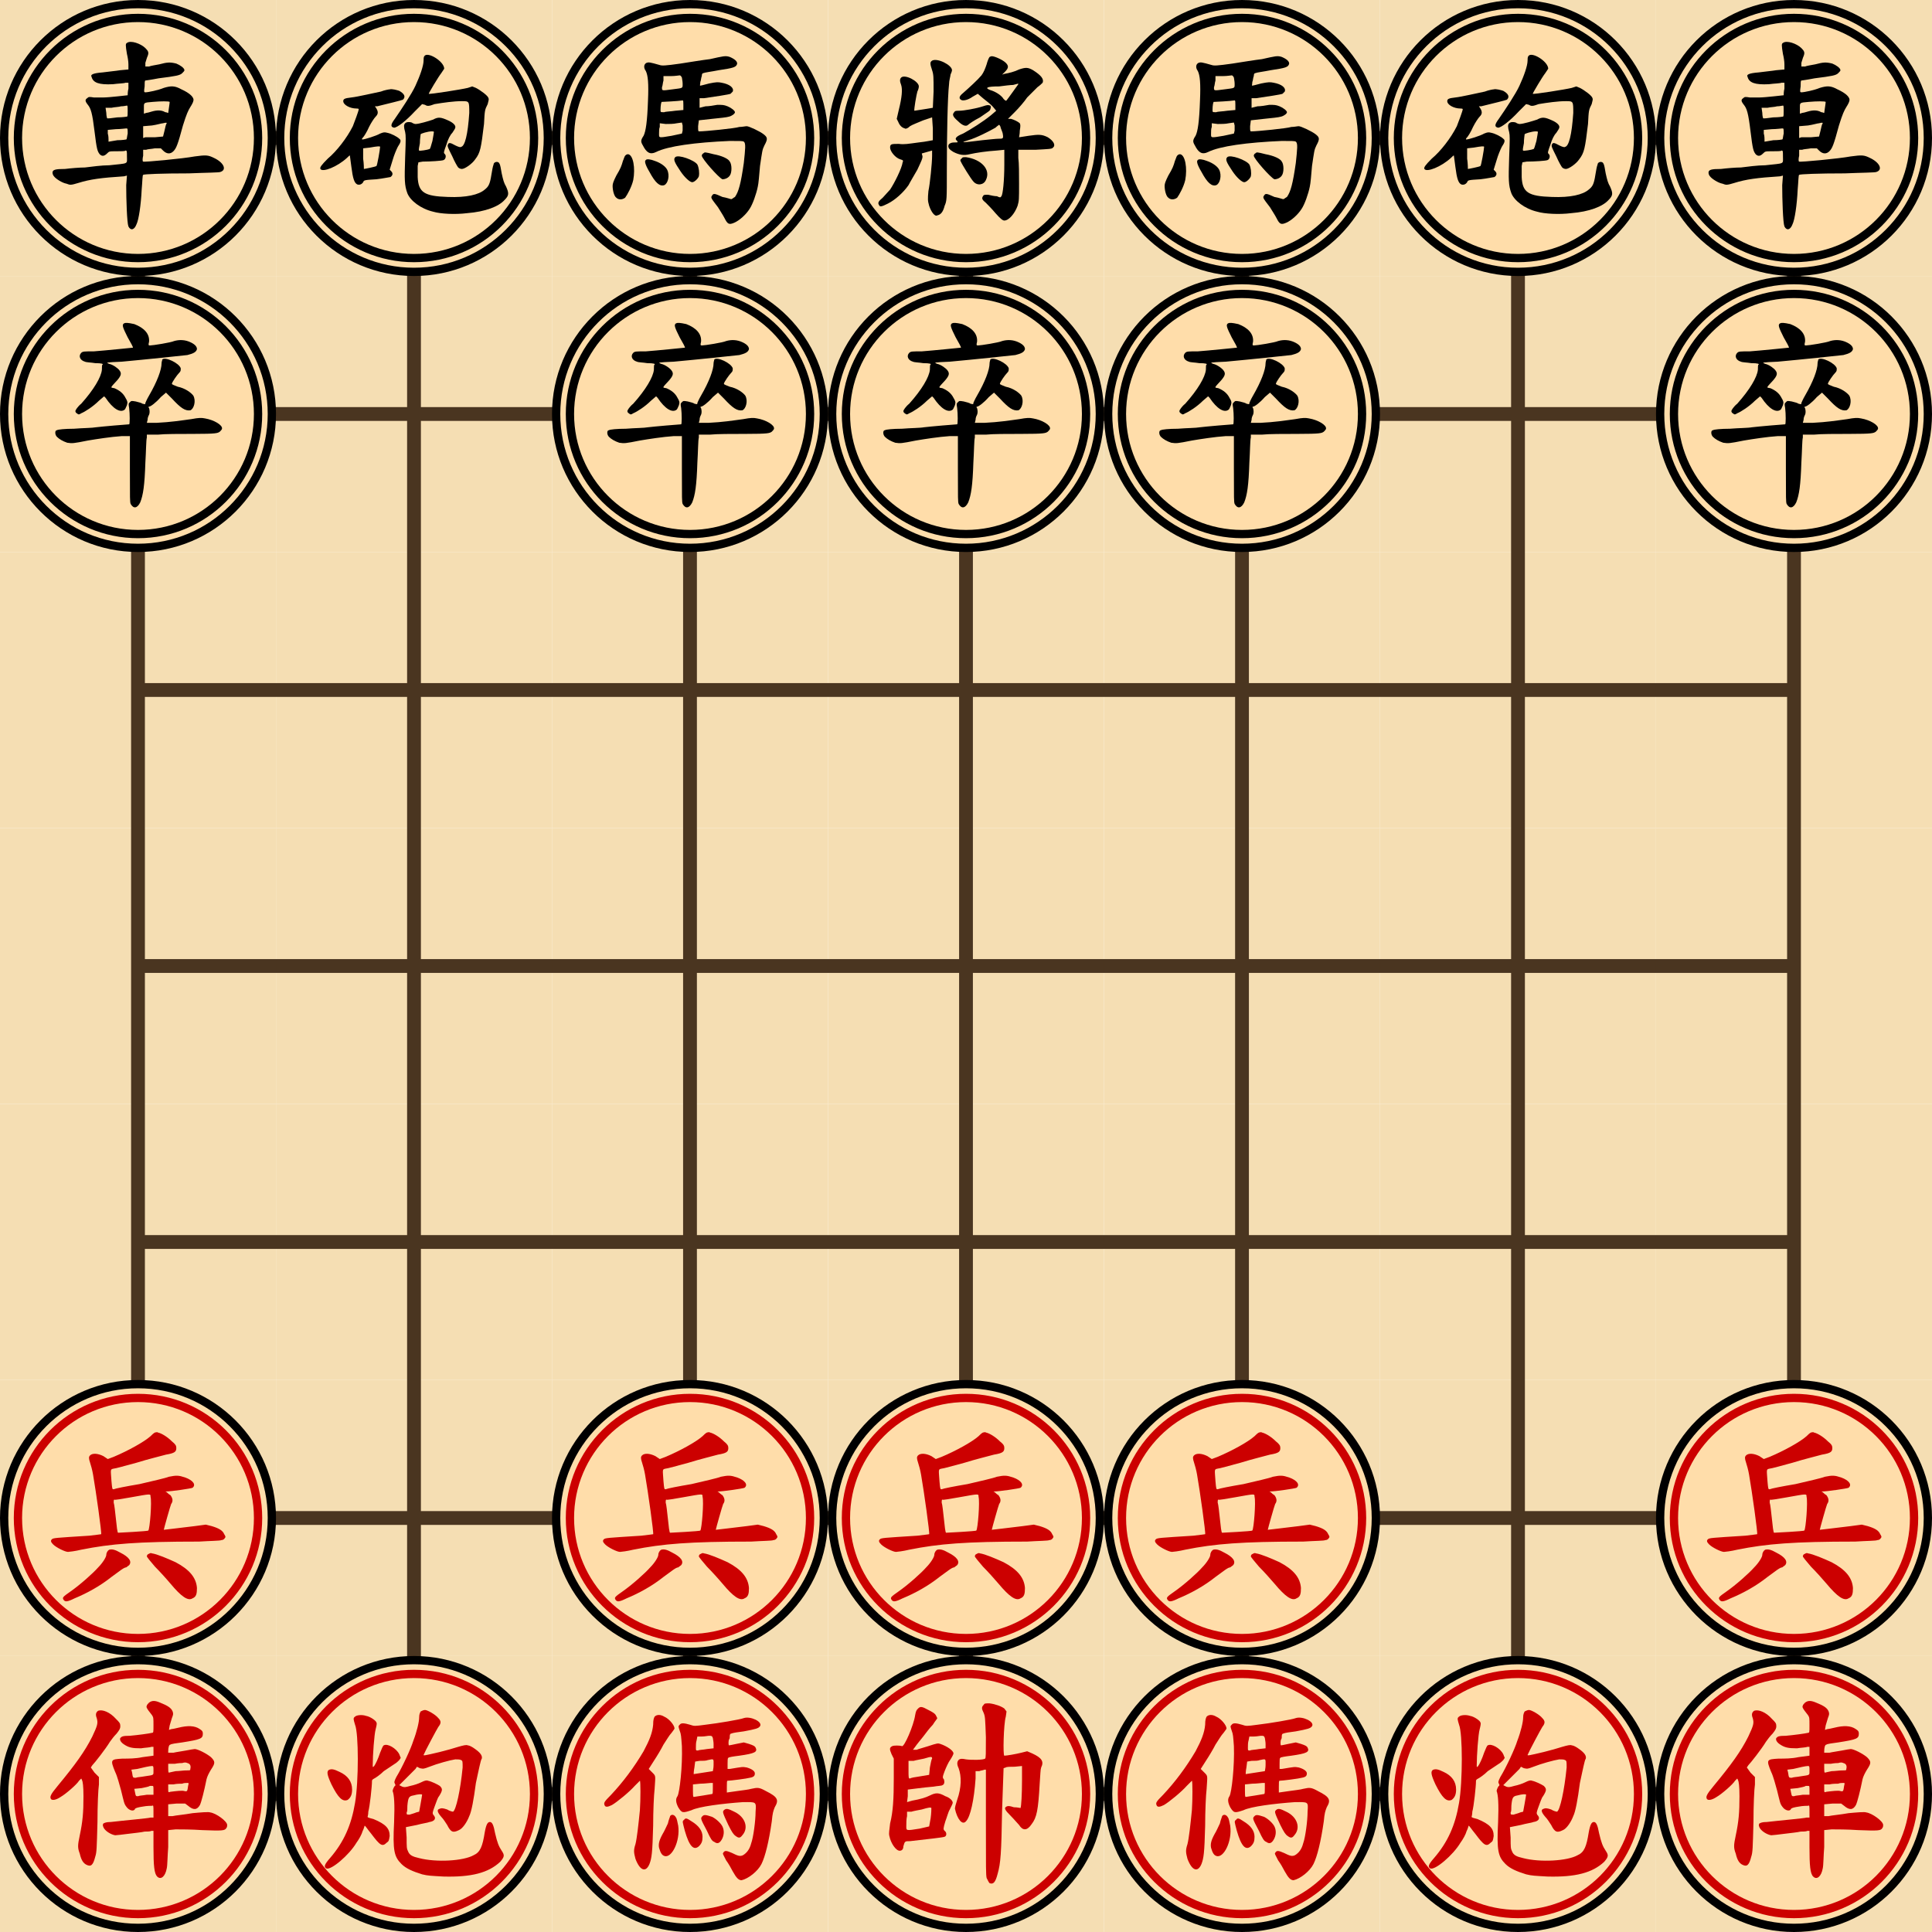
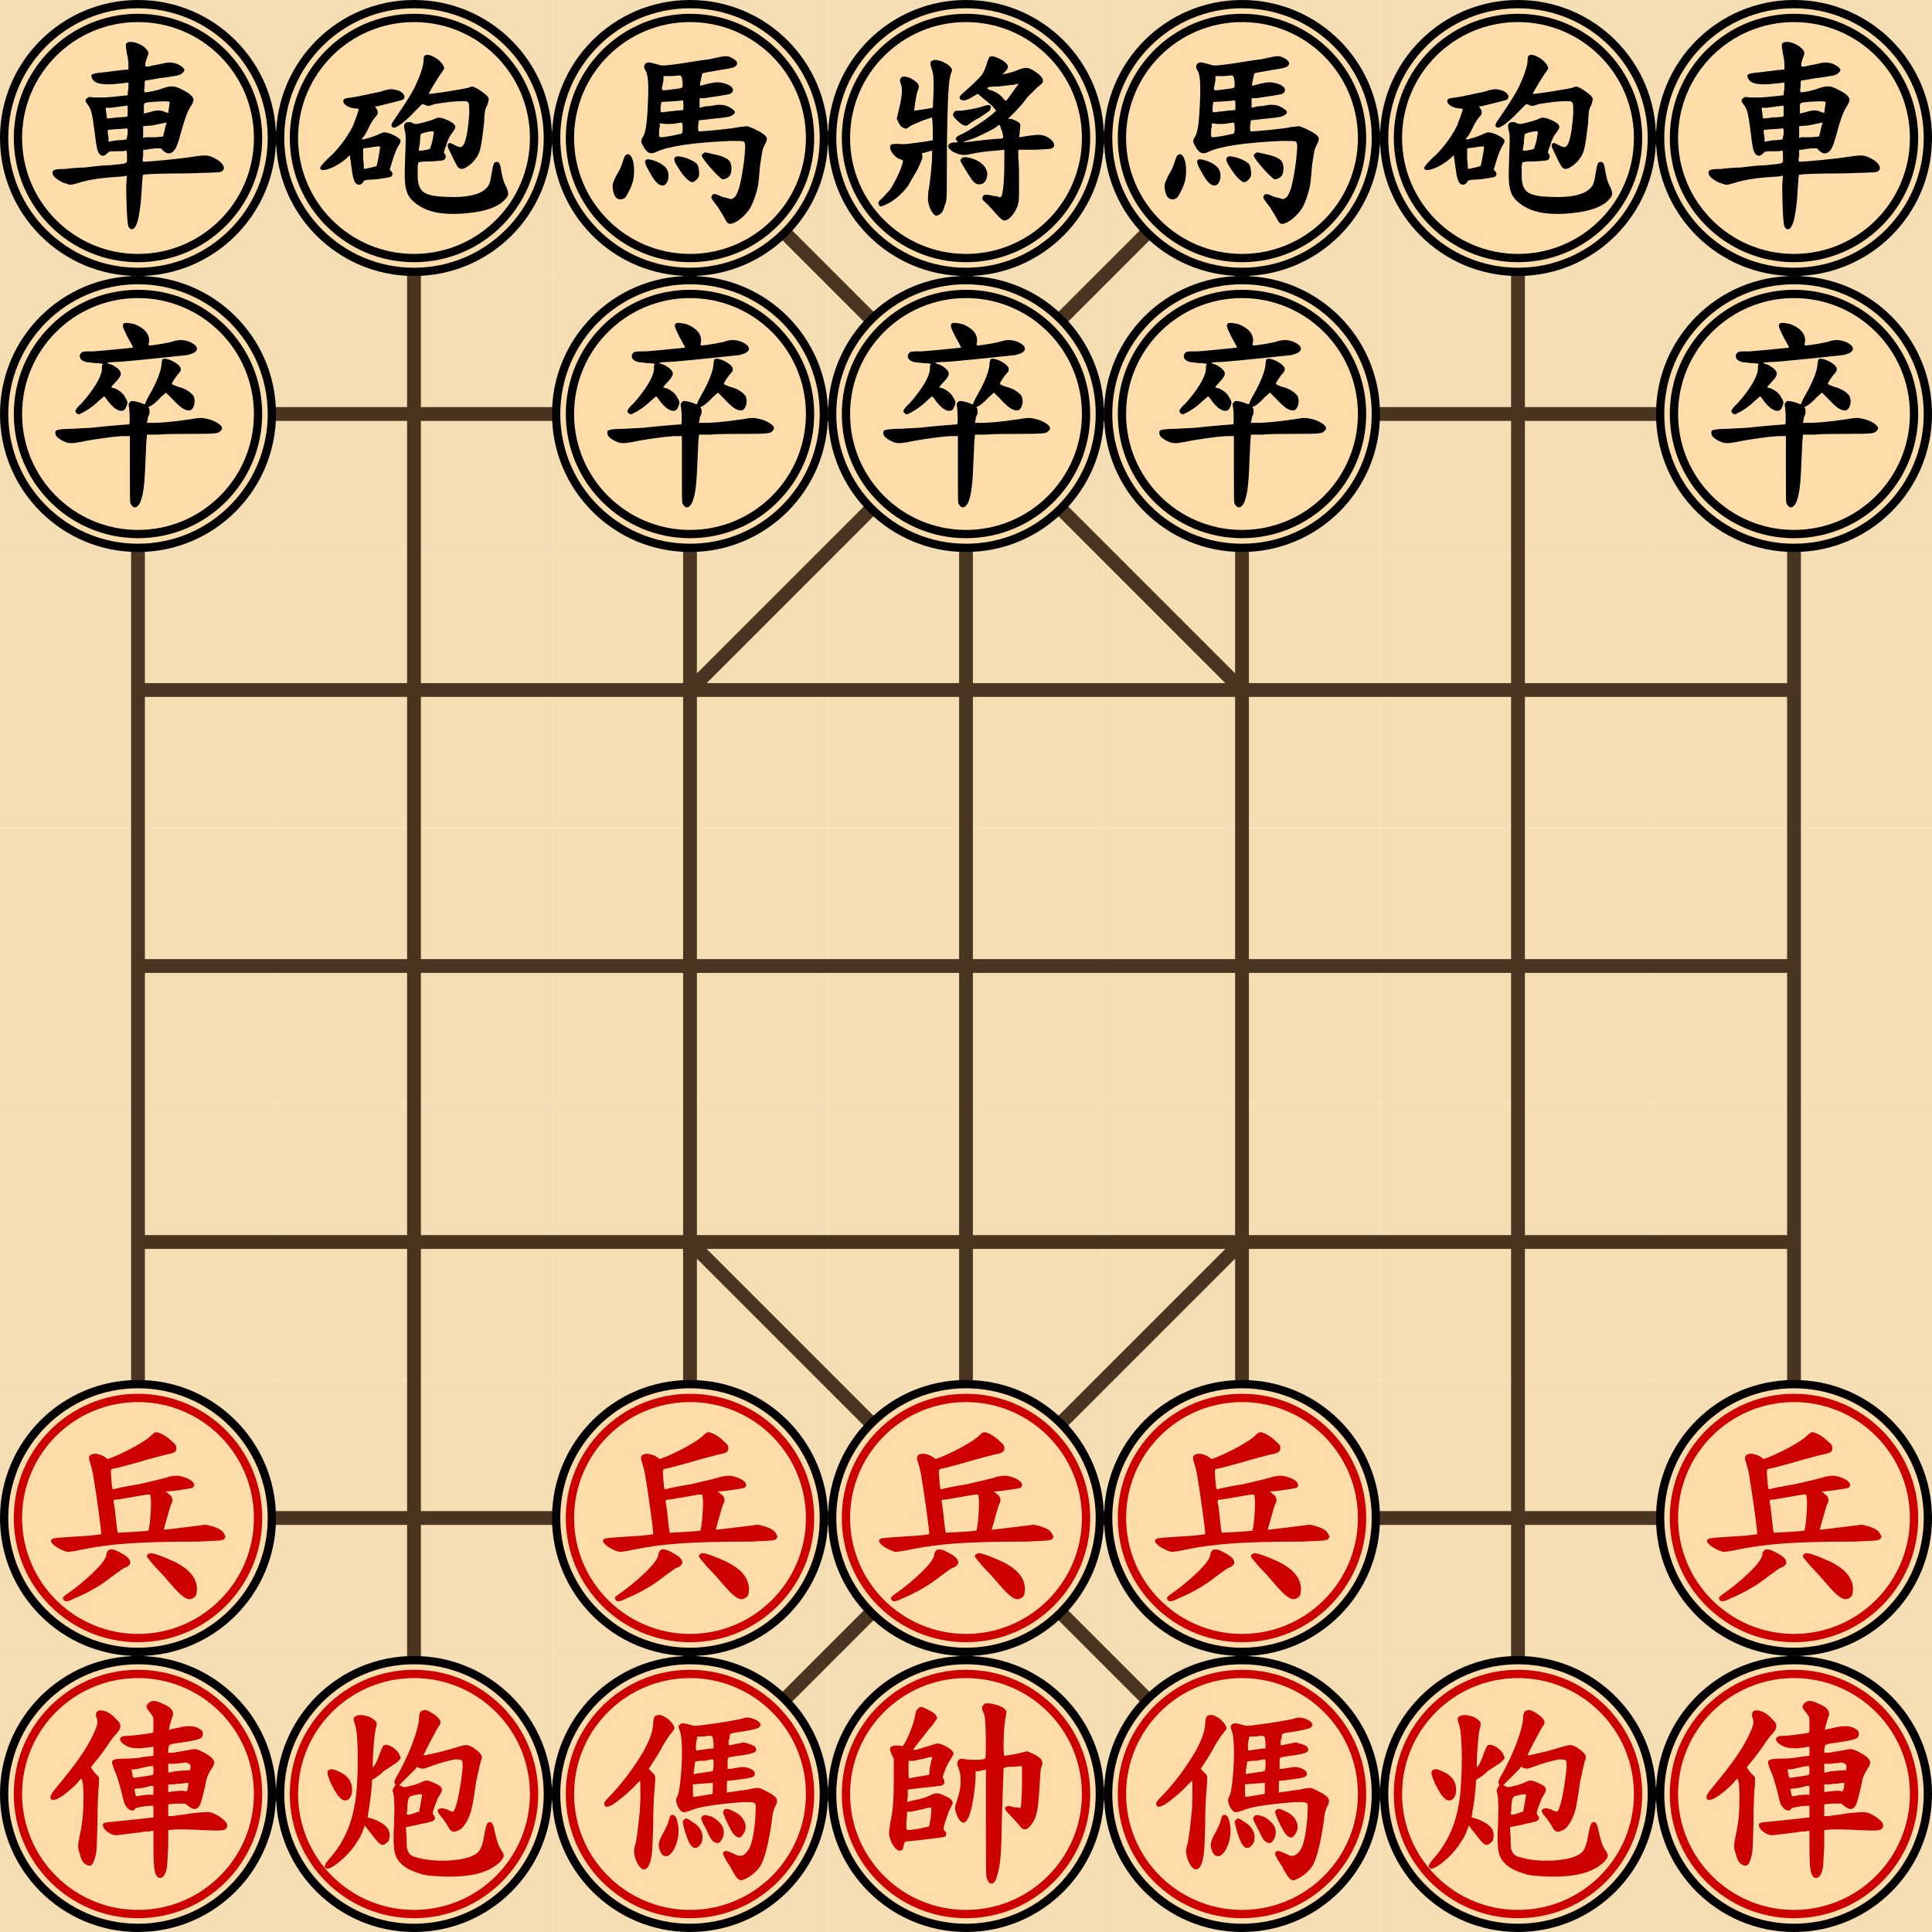
<svg xmlns="http://www.w3.org/2000/svg" viewBox="0 0 280 280" width="280" height="280">
  <defs>
    <symbol id="piece-mce-xiangqi-trad-bR" viewBox="0 0 100 100">
      <g transform="translate(50,50)">
        <circle r="48.5" stroke-width="3" stroke="#000" fill="#fda" />
        <circle r="43.5" stroke-width="3" stroke="#000" fill="none" />
        <path transform="scale(0.267)" fill="#000" d="M-15,-129C-17,-128 -17,-126 -15,-114C-14,-110 -13,-104 -13,-100L-13,-93 -24,-92C-30,-91 -41,-90 -48,-89C-61,-88 -65,-86 -63,-83C-61,-75 -53,-72 -34,-73C-27,-74 -19,-74 -17,-75L-13,-75 -13,-67C-14,-63 -14,-59 -14,-58C-15,-58 -39,-55 -47,-55C-50,-55 -57,-55 -60,-55C-66,-56 -67,-56 -69,-54C-72,-52 -72,-50 -68,-45C-64,-40 -62,-34 -59,-9C-56,16 -55,18 -52,22C-49,25 -46,25 -42,21C-39,18 -39,18 -29,18C-23,18 -17,18 -17,17C-15,17 -15,18 -15,25C-15,36 -12,34 -39,37C-49,37 -64,39 -72,40C-79,40 -91,41 -99,42C-112,42 -116,43 -116,47C-116,49 -115,51 -114,52C-112,55 -103,61 -97,62C-92,64 -91,64 -81,61C-65,56 -50,54 -19,52L-15,51 -16,64C-16,83 -15,115 -13,120C-10,126 -5,125 -2,117C1,111 4,91 5,70C6,59 6,50 7,50C8,49 33,48 69,48C92,47 111,47 112,46C121,43 116,33 103,27C95,23 92,23 77,25C61,28 8,33 7,32C6,32 6,28 7,24L7,16 11,16C13,15 18,15 23,14L31,14 34,17C39,22 44,22 48,18C52,14 54,9 61,-17C66,-33 68,-37 71,-42C73,-45 75,-49 75,-50C77,-55 70,-61 59,-66C50,-71 45,-71 35,-68C28,-65 14,-62 10,-62C8,-62 8,-63 9,-70C9,-74 9,-78 10,-78C10,-78 18,-79 28,-81C52,-84 57,-85 60,-88C62,-90 63,-91 63,-92C63,-95 57,-99 52,-101C44,-103 40,-103 29,-100C24,-99 17,-98 15,-97L10,-97 10,-102C11,-105 12,-109 13,-111C15,-116 14,-118 10,-122C4,-128 -10,-133 -15,-129M43,-49C43,-47 41,-35 41,-34C40,-34 39,-35 37,-35C32,-38 26,-38 19,-36C16,-35 12,-34 11,-34L8,-33 8,-40C8,-48 7,-48 20,-49C31,-50 42,-50 43,-49M-14,-37C-14,-32 -14,-29 -15,-29C-15,-29 -21,-28 -28,-28C-36,-27 -42,-26 -42,-27C-42,-27 -43,-30 -43,-34L-44,-41 -36,-41C-32,-42 -26,-42 -23,-43C-19,-43 -16,-44 -15,-44C-14,-44 -14,-42 -14,-37M39,-20C38,-19 37,-15 36,-10L34,-2 23,-1C17,-1 11,-1 10,-1L7,0 7,-8L7,-16 19,-17C26,-18 32,-20 34,-20C38,-21 39,-21 39,-20M-14,-6C-15,-2 -15,2 -16,2C-16,2 -21,3 -28,3L-40,5 -40,2C-40,1 -40,-3 -41,-6L-41,-11 -30,-12C-24,-12 -17,-13 -16,-13C-14,-13 -14,-13 -14,-6" />
      </g>
    </symbol>
    <symbol id="piece-mce-xiangqi-trad-bC" viewBox="0 0 100 100">
      <g transform="translate(50,50)">
        <circle r="48.5" stroke-width="3" stroke="#000" fill="#fda" />
        <circle r="43.5" stroke-width="3" stroke="#000" fill="none" />
        <path transform="scale(0.267)" fill="#000" d="M14,-111C13,-110 13,-107 13,-105C13,-98 8,-84 2,-71C-3,-60 -17,-39 -26,-26C-32,-18 -32,-15 -27,-14C-23,-14 -11,-23 1,-36L11,-46 15,-45C18,-43 20,-43 28,-46C40,-48 54,-50 65,-50C75,-50 75,-50 75,-34C73,-4 69,11 64,12C63,13 60,12 56,10C49,6 47,6 46,9C45,11 46,13 52,25C55,32 59,39 60,40C61,41 63,42 65,42C69,42 79,35 83,29C90,20 91,14 95,-19C96,-38 96,-38 100,-46C101,-50 102,-53 101,-54C101,-57 90,-65 84,-68L79,-70 73,-68C65,-66 21,-59 20,-60C20,-61 33,-83 37,-88C39,-91 41,-94 41,-94C41,-104 18,-118 14,-111M-33,-66C-34,-66 -40,-65 -45,-63C-55,-61 -76,-56 -85,-55C-94,-54 -96,-53 -96,-50C-96,-45 -87,-40 -78,-40C-77,-40 -75,-40 -75,-39C-75,-37 -81,-21 -83,-16C-91,0 -105,18 -117,28C-126,37 -128,40 -127,42C-124,47 -104,39 -91,27C-89,25 -87,23 -87,24C-87,24 -86,31 -85,39C-83,55 -81,61 -77,63C-74,64 -71,63 -69,60C-68,57 -67,57 -51,56C-42,55 -33,53 -32,53C-29,51 -28,48 -31,45L-33,43 -29,30C-27,23 -24,16 -22,12C-18,6 -17,3 -20,1C-23,-2 -31,-6 -36,-7C-40,-8 -41,-8 -46,-6C-51,-3 -67,2 -70,2C-71,2 -71,1 -69,-1C-68,-2 -64,-8 -61,-15C-58,-21 -54,-27 -52,-29C-49,-32 -48,-35 -51,-40L-53,-43 -50,-43C-34,-47 -17,-51 -15,-52C-11,-56 -13,-60 -20,-64C-23,-65 -30,-67 -33,-66M26,-25C20,-23 7,-19 2,-19C1,-19 -2,-20 -3,-21C-6,-22 -10,-22 -12,-20C-14,-18 -14,-15 -12,-8C-11,-3 -11,0 -12,26C-13,57 -13,64 -9,75C-5,85 9,96 26,100C36,103 56,104 72,102C97,100 115,93 123,84C129,78 129,75 125,66C122,61 121,57 119,48C118,42 117,36 116,35C115,31 108,32 108,36C107,38 106,44 105,50C103,63 101,66 96,70C88,77 71,81 46,80C14,79 6,74 5,53C5,48 5,41 5,38L6,33 12,32C22,32 38,31 40,30C43,29 44,24 42,22C40,20 40,20 44,9C46,2 49,-4 52,-7C54,-10 56,-13 56,-14C57,-17 53,-21 46,-24C37,-28 33,-29 26,-25M27,-8C27,-7 26,-2 25,4C23,11 22,15 21,15C19,16 7,18 7,17C6,17 7,12 8,7C8,1 9,-4 9,-5C9,-6 19,-9 24,-9C26,-9 27,-9 27,-8M-46,12C-46,15 -50,38 -51,38C-52,39 -67,42 -68,42C-68,41 -68,35 -69,28L-69,14 -60,13C-49,11 -46,11 -46,12" />
      </g>
    </symbol>
    <symbol id="piece-mce-xiangqi-trad-bN" viewBox="0 0 100 100">
      <g transform="translate(50,50)">
        <circle r="48.5" stroke-width="3" stroke="#000" fill="#fda" />
        <circle r="43.5" stroke-width="3" stroke="#000" fill="none" />
        <path transform="scale(0.267)" fill="#000" d="M27,-107C18,-106 -0,-103 -13,-101C-34,-98 -38,-98 -41,-99C-55,-103 -56,-103 -59,-102C-63,-100 -63,-95 -60,-91C-57,-85 -56,-74 -57,-51C-58,-22 -60,-9 -63,-3C-67,3 -67,5 -64,10C-59,20 -54,23 -46,19C-30,11 7,6 54,4C68,4 72,4 73,5C76,7 75,15 73,34C69,62 66,73 61,80C59,81 57,83 56,83C55,83 50,81 44,80C33,75 32,75 30,78C28,81 28,81 38,94C41,99 45,105 47,109C51,117 53,118 60,115C67,112 76,104 81,96C85,90 90,76 92,66C93,62 94,50 95,38C98,18 98,16 101,10C106,1 105,-1 100,-5C95,-9 80,-16 77,-16C75,-16 71,-15 67,-15C61,-13 20,-9 13,-9C11,-9 11,-9 11,-16L12,-24 30,-26C40,-27 50,-28 53,-29C57,-30 61,-33 61,-35C61,-37 56,-41 51,-43C46,-45 44,-45 37,-45C32,-44 25,-43 21,-43L13,-41 13,-48L13,-54 19,-54C33,-56 53,-59 55,-60C56,-61 57,-62 58,-63C60,-68 54,-73 43,-75C38,-76 36,-76 26,-74C19,-72 14,-71 14,-71C13,-71 14,-73 14,-76C15,-78 15,-82 16,-84C16,-87 17,-88 18,-88C20,-89 29,-90 39,-92C59,-95 63,-96 64,-101C64,-104 61,-107 54,-110C48,-112 45,-111 27,-107M-11,-82C-11,-81 -10,-77 -10,-74C-10,-67 -9,-68 -24,-66C-39,-64 -38,-64 -38,-69C-37,-71 -37,-75 -36,-78L-36,-84 -26,-84C-20,-84 -15,-85 -14,-85C-13,-85 -12,-84 -11,-82M-9,-45L-9,-38 -20,-37C-26,-36 -33,-36 -35,-35C-40,-35 -40,-35 -40,-38C-40,-44 -39,-50 -38,-49C-37,-49 -16,-50 -10,-51C-9,-51 -9,-49 -9,-45M-10,-10L-11,-6 -25,-3C-43,-0 -42,-0 -42,-6C-42,-9 -42,-13 -41,-15L-41,-20 -33,-19C-29,-19 -22,-19 -18,-20L-11,-21 -10,-17C-10,-16 -10,-12 -10,-10M18,21C17,21 16,23 16,24C16,28 39,54 44,56C48,56 52,54 54,51C57,47 57,36 54,32C52,28 43,24 32,22C20,19 20,19 18,21M-88,24C-89,25 -90,29 -91,31C-93,38 -94,41 -100,51C-104,59 -105,62 -105,65C-105,71 -103,79 -100,81C-97,84 -92,84 -88,81C-85,77 -79,66 -77,57C-74,41 -77,23 -84,22C-86,22 -87,23 -88,24M-20,26C-23,29 -21,33 -13,45C-7,54 -0,60 3,60C6,60 11,55 12,52C13,47 12,40 10,36C6,30 -16,22 -20,26M-60,30C-62,31 -61,36 -55,46C-47,61 -41,66 -35,64C-30,62 -27,51 -31,43C-33,39 -39,34 -48,31C-53,29 -59,28 -60,30" />
      </g>
    </symbol>
    <symbol id="piece-mce-xiangqi-trad-bK" viewBox="0 0 100 100">
      <g transform="translate(50,50)">
        <circle r="48.5" stroke-width="3" stroke="#000" fill="#fda" />
        <circle r="43.5" stroke-width="3" stroke="#000" fill="none" />
        <path transform="scale(0.267)" fill="#000" d="M32,-110C31,-109 29,-104 28,-100C26,-94 24,-89 21,-85C16,-79 4,-68 -4,-61C-9,-57 -10,-54 -7,-52C-5,-50 2,-51 9,-56L16,-60 23,-54C27,-51 33,-46 36,-43L41,-37 34,-31C23,-22 7,-12 -4,-6C-14,-2 -16,1 -12,4C-11,6 -11,6 -14,6C-16,6 -19,6 -21,7C-23,8 -24,9 -24,11C-24,14 -22,16 -17,19C-9,23 -3,24 5,22C14,20 27,18 42,17L52,16 52,36C52,58 50,77 48,79C47,81 46,81 42,79C39,79 34,78 30,77C25,77 24,77 23,79C21,82 22,84 27,88C29,90 35,96 40,102C47,110 50,112 52,112C58,112 66,103 70,92C72,85 72,84 72,62C72,49 72,34 71,27L71,16 94,16C112,15 117,15 118,13C122,10 119,4 111,-1C103,-5 99,-5 85,-3C78,-2 73,-1 72,-1C72,-2 73,-5 73,-10C74,-16 74,-18 73,-20C71,-22 65,-25 61,-26L57,-26 66,-35C71,-40 79,-49 83,-55C88,-60 95,-67 97,-69C100,-71 103,-74 104,-75C106,-80 102,-85 91,-92C84,-96 81,-96 72,-93C66,-90 58,-88 52,-87L49,-86 53,-90C58,-95 58,-98 54,-102C50,-106 39,-111 35,-111C34,-111 32,-110 32,-110M-46,-105C-49,-103 -49,-101 -46,-92C-44,-86 -44,-83 -44,-63L-45,-41 -57,-39C-64,-38 -70,-37 -70,-37C-71,-38 -67,-60 -66,-63C-65,-65 -64,-68 -64,-70C-64,-77 -83,-87 -88,-82C-90,-80 -90,-77 -88,-72C-86,-66 -87,-55 -91,-39L-94,-26 -92,-22C-90,-17 -87,-14 -83,-13C-82,-12 -79,-13 -76,-16C-73,-18 -65,-21 -58,-24L-46,-28 -45,-13C-45,-5 -45,3 -45,3C-46,3 -54,5 -64,6C-79,8 -84,9 -91,8C-101,8 -103,8 -103,13C-103,18 -96,27 -89,29C-85,30 -85,31 -86,33C-87,41 -97,61 -103,70C-106,73 -110,78 -113,81C-119,86 -120,88 -118,91C-117,94 -114,93 -106,89C-96,84 -85,74 -78,64C-76,60 -70,50 -66,43C-60,30 -59,28 -59,25L-60,21 -53,19L-46,17 -46,24C-46,34 -49,63 -51,72C-52,83 -52,85 -50,92C-47,101 -42,107 -39,105C-34,104 -31,100 -29,92C-26,85 -26,84 -26,43C-26,-2 -25,-56 -23,-73C-23,-78 -21,-84 -21,-86C-20,-88 -19,-91 -19,-92C-19,-99 -39,-109 -46,-105M71,-73C71,-73 56,-52 55,-51C54,-50 53,-51 51,-53C48,-58 40,-63 33,-65C25,-68 28,-70 45,-70C52,-71 61,-72 64,-72C71,-74 71,-74 71,-73M23,-43C14,-40 -3,-37 -9,-37C-13,-37 -15,-37 -16,-35C-19,-32 -18,-29 -11,-23C-5,-17 -0,-15 3,-18C4,-19 11,-24 19,-28C29,-35 33,-37 33,-39C34,-42 34,-42 33,-44C30,-45 29,-45 23,-43M47,-14C48,-11 50,-7 50,-5C51,1 50,1 44,1C41,1 32,2 22,3C-9,7 -7,6 3,3C14,-0 33,-10 40,-14C42,-16 45,-18 45,-18C45,-18 47,-16 47,-14M-6,28C-8,29 -8,31 -7,32C-6,35 7,56 10,59C15,65 24,64 27,57C34,43 21,29 0,26C-4,26 -5,26 -6,28" />
      </g>
    </symbol>
    <symbol id="piece-mce-xiangqi-trad-bP" viewBox="0 0 100 100">
      <g transform="translate(50,50)">
        <circle r="48.5" stroke-width="3" stroke="#000" fill="#fda" />
        <circle r="43.5" stroke-width="3" stroke="#000" fill="none" />
        <path transform="scale(0.267)" fill="#000" d="M-19,-123C-22,-121 -21,-118 -14,-104C-10,-97 -6,-90 -7,-90C-7,-90 -46,-86 -60,-85C-73,-85 -75,-85 -77,-83C-81,-79 -79,-73 -72,-71C-70,-70 -64,-70 -58,-69C-49,-69 -47,-68 -48,-67C-49,-67 -49,-64 -49,-60C-50,-50 -60,-33 -77,-14C-82,-10 -85,-5 -85,-4C-85,-3 -84,-1 -83,-1C-81,1 -80,1 -77,-1C-72,-3 -61,-10 -53,-18L-46,-24 -44,-22C-34,-7 -24,-1 -18,-6C-17,-7 -16,-10 -15,-12C-14,-16 -14,-17 -17,-22C-20,-28 -25,-32 -32,-35C-38,-36 -38,-35 -28,-46C-23,-52 -22,-55 -25,-59C-27,-62 -34,-67 -39,-68C-44,-70 -44,-70 -22,-71C11,-74 58,-79 67,-80C75,-82 79,-84 80,-88C80,-91 78,-94 72,-97C64,-101 56,-101 49,-99C45,-97 20,-93 16,-93C14,-93 14,-94 15,-98C16,-109 8,-117 -5,-122C-14,-124 -17,-124 -19,-123M33,-74C33,-73 32,-71 32,-69C32,-60 26,-44 15,-25C12,-20 10,-15 10,-15C10,-13 10,-13 6,-14C5,-15 1,-16 -3,-17C-9,-18 -9,-18 -11,-16C-13,-14 -13,-14 -12,-8C-11,0 -11,14 -12,14C-14,14 -49,17 -57,18C-62,19 -75,19 -87,20C-99,20 -109,21 -110,22C-113,22 -113,28 -110,31C-107,34 -102,37 -96,39C-89,40 -88,40 -68,36C-56,34 -37,31 -22,30L-11,30 -11,74C-11,116 -11,119 -10,122C-6,129 -1,128 3,120C7,110 9,97 10,66C11,50 11,35 12,32L12,28 27,28C36,27 57,27 75,27C107,27 108,26 111,24C112,23 114,21 114,20C115,15 103,8 91,6C86,5 83,5 72,7C57,9 45,11 25,12L12,12 13,8C13,5 14,3 15,1C16,-1 16,-5 15,-8C14,-9 14,-10 15,-10C17,-10 24,-15 31,-23L38,-29 46,-21C58,-8 64,-4 71,-5C76,-7 79,-18 75,-25C72,-29 64,-35 54,-37C49,-39 46,-40 46,-41C46,-43 53,-53 56,-56C58,-58 58,-59 58,-62C56,-69 37,-78 33,-74" />
      </g>
    </symbol>
    <symbol id="piece-mce-xiangqi-trad-rP" viewBox="0 0 100 100">
      <g transform="translate(50,50)">
        <circle r="48.5" stroke-width="3" stroke="#000" fill="#fda" />
        <circle r="43.5" stroke-width="3" stroke="#c00" fill="none" />
        <path transform="scale(0.267)" fill="#c00" d="M23,-116C21,-115 19,-113 17,-111C8,-103 -14,-91 -33,-83L-41,-80 -47,-84C-55,-88 -62,-88 -65,-85C-67,-83 -67,-81 -65,-75C-64,-72 -62,-65 -61,-59C-57,-36 -49,21 -50,22C-50,22 -57,23 -66,24C-113,27 -115,27 -117,29C-119,31 -118,33 -115,36C-111,40 -99,46 -95,46C-94,46 -85,45 -77,43C-37,35 -1,32 83,32C98,31 112,31 113,30C115,30 117,29 118,27C119,26 119,25 117,22C115,17 110,14 100,11L92,9 77,11C60,13 36,16 35,16C35,15 44,-17 45,-19C48,-23 47,-27 44,-31C42,-32 40,-34 39,-35C37,-36 37,-36 38,-36C45,-36 72,-40 74,-41C79,-45 75,-51 64,-55C55,-58 52,-58 42,-56C37,-54 19,-50 2,-46C-16,-43 -31,-40 -33,-39C-35,-39 -35,-39 -36,-50C-37,-66 -38,-66 -33,-67C-31,-67 -17,-71 -2,-75C14,-80 31,-84 38,-86C50,-88 52,-90 52,-95C52,-98 51,-100 46,-104C40,-110 32,-115 27,-116C26,-117 24,-116 23,-116M17,-29C19,-22 16,15 14,17C14,18 -27,20 -27,20C-28,20 -29,11 -30,1C-31,-8 -32,-18 -33,-21C-33,-23 -33,-25 -32,-25C-32,-24 -22,-26 -10,-28C18,-33 17,-33 17,-29M-39,43C-41,44 -43,47 -43,50C-43,53 -48,61 -54,67C-61,75 -79,91 -92,100C-102,107 -103,108 -101,111C-99,114 -96,114 -86,109C-69,102 -51,92 -36,80C-25,72 -19,67 -16,67C-15,66 -13,65 -12,64C-8,59 -12,53 -24,47C-31,43 -35,42 -39,43M14,49C13,49 12,51 12,52C12,53 17,59 23,66C29,72 39,83 44,89C59,107 68,113 74,109C79,107 80,103 80,95C79,81 70,70 51,60C40,55 26,49 19,48C17,47 16,48 14,49" />
      </g>
    </symbol>
    <symbol id="piece-mce-xiangqi-trad-rR" viewBox="0 0 100 100">
      <g transform="translate(50,50)">
        <circle r="48.5" stroke-width="3" stroke="#000" fill="#fda" />
        <circle r="43.5" stroke-width="3" stroke="#c00" fill="none" />
        <path transform="scale(0.267)" fill="#c00" d="M15,-124C14,-123 12,-121 12,-120C11,-118 11,-117 19,-107C21,-104 21,-103 21,-93C21,-84 21,-83 19,-83C15,-82 0,-80 -11,-79C-21,-79 -22,-78 -24,-76C-25,-74 -24,-71 -20,-68C-13,-63 -8,-62 4,-62C10,-63 16,-63 18,-64L21,-64 21,-58L21,-52 6,-50C-3,-48 -13,-48 -21,-48C-37,-47 -38,-47 -31,-30C-28,-24 -25,-12 -23,-5C-19,11 -19,13 -16,17C-12,23 -5,24 -4,20C-3,19 0,18 7,17C12,16 18,16 19,16C21,15 21,16 21,24L21,32 17,32C14,33 -20,36 -37,38C-43,38 -45,39 -47,40C-48,42 -48,42 -47,45C-45,50 -37,55 -31,56C-29,56 -21,55 -13,54C-5,53 5,52 9,51C12,51 17,51 18,50L21,50 21,72C21,97 22,108 26,112C31,117 37,112 39,101C40,97 40,84 41,72L41,49 51,48C57,48 73,48 87,49C114,50 118,50 120,46C121,45 121,43 121,42C121,37 106,26 98,25C96,24 85,25 74,26C63,28 51,29 47,30L41,30 41,22L41,14 52,13L64,13 68,16C75,22 80,22 84,15C86,11 90,-5 93,-20C94,-24 96,-28 99,-33C105,-42 105,-44 99,-50C93,-55 81,-61 77,-61C76,-61 70,-60 65,-59C60,-58 52,-57 48,-56L41,-56 41,-58C41,-63 42,-67 44,-67C45,-68 52,-69 60,-70C85,-74 88,-75 88,-82C88,-85 87,-86 84,-88C77,-93 67,-93 55,-90C51,-89 46,-88 45,-88L42,-87 43,-93C44,-96 45,-100 46,-103C48,-108 48,-109 47,-112C45,-117 40,-120 30,-124C23,-127 19,-127 15,-124M-54,-113C-57,-111 -58,-108 -56,-103C-54,-96 -55,-93 -62,-78C-72,-58 -85,-40 -109,-11C-119,1 -120,4 -118,7C-116,9 -111,8 -105,4C-98,-0 -83,-13 -80,-18L-77,-21 -76,-19C-75,-17 -74,-11 -74,3C-74,25 -75,37 -79,56C-82,70 -82,73 -79,81C-77,90 -74,94 -70,96C-64,99 -61,97 -58,85C-56,79 -56,74 -55,38C-55,16 -54,-7 -53,-13L-53,-23 -59,-29L-64,-36 -62,-39C-59,-42 -44,-61 -38,-71C-36,-74 -32,-79 -29,-82C-25,-87 -24,-89 -24,-92C-24,-96 -25,-97 -30,-102C-38,-111 -48,-115 -54,-113M67,-42C71,-41 72,-38 71,-34C71,-32 71,-32 65,-32C62,-32 55,-31 51,-31C46,-30 42,-29 42,-29C41,-29 41,-32 41,-35L41,-41 50,-41C55,-42 59,-42 60,-42C63,-43 65,-43 67,-42M21,-32C21,-25 22,-26 9,-24C4,-23 -1,-23 -3,-22C-7,-22 -7,-22 -8,-29L-9,-33 -1,-34C7,-36 16,-38 19,-38C21,-38 21,-37 21,-32M68,-11C67,-4 67,-3 63,-4C60,-5 52,-4 44,-3C41,-2 41,-2 41,-7L41,-13 48,-13C52,-14 58,-14 60,-14C62,-15 65,-15 67,-15C69,-15 69,-15 68,-11M21,-5L21,1 12,1C7,2 2,2 0,3C-3,3 -3,3 -4,-2L-5,-7 5,-8C10,-9 15,-10 16,-11C16,-11 18,-11 19,-11C21,-11 21,-11 21,-5" />
      </g>
    </symbol>
    <symbol id="piece-mce-xiangqi-trad-rC" viewBox="0 0 100 100">
      <g transform="translate(50,50)">
        <circle r="48.5" stroke-width="3" stroke="#000" fill="#fda" />
        <circle r="43.5" stroke-width="3" stroke="#c00" fill="none" />
        <path transform="scale(0.267)" fill="#c00" d="M9,-112C8,-110 7,-108 7,-104C7,-98 4,-85 -1,-72C-4,-62 -16,-36 -24,-23C-27,-17 -27,-16 -26,-14C-25,-13 -25,-11 -26,-11C-27,-10 -29,-6 -29,-4C-27,1 -26,13 -27,38C-29,77 -27,85 -17,95C-11,101 -2,105 11,109C19,111 23,111 40,112C78,113 101,107 117,92C123,85 123,83 119,77C115,71 113,66 110,53C108,42 106,38 103,38C100,38 98,41 96,52C93,71 90,79 81,83C67,91 30,93 7,87C-2,85 -6,83 -8,78C-10,74 -10,72 -10,59L-11,45 4,42C11,40 19,39 21,38C28,37 31,33 26,28C25,26 25,25 28,17C30,12 32,5 34,3C39,-5 39,-7 35,-11C32,-13 24,-17 19,-18C17,-19 14,-18 10,-16C6,-14 -0,-12 -5,-11C-12,-9 -13,-9 -16,-10L-20,-12 -10,-22C-5,-27 1,-33 2,-34L4,-37 8,-35C13,-34 13,-34 21,-37C31,-41 49,-46 56,-47C60,-47 62,-47 64,-46C66,-45 66,-44 66,-36C63,-5 57,22 53,24C52,24 48,23 45,21C39,19 37,19 35,20C31,21 31,24 37,31C40,34 43,39 45,42C50,52 53,53 61,49C66,47 72,38 75,30C78,24 81,8 84,-15C86,-24 88,-34 89,-38C90,-42 91,-47 92,-48C93,-52 90,-56 83,-61C79,-64 75,-66 73,-66C71,-67 67,-66 60,-64C54,-62 43,-59 35,-57C14,-52 13,-52 13,-53C15,-58 31,-88 33,-91C37,-96 37,-99 33,-103C29,-108 18,-114 15,-114C13,-114 11,-113 9,-112M-80,-105C-83,-103 -82,-101 -80,-94C-75,-82 -75,-17 -80,12C-85,42 -95,65 -114,87C-121,95 -123,99 -119,101C-113,104 -88,83 -78,66C-75,62 -71,55 -70,51C-68,47 -67,43 -67,43C-66,43 -63,48 -58,54C-46,70 -43,72 -37,66C-34,64 -34,63 -33,57C-33,47 -38,41 -55,34C-59,33 -63,32 -63,31C-63,31 -62,28 -62,24C-60,17 -57,-10 -57,-18C-57,-19 -56,-20 -54,-21C-52,-22 -46,-26 -41,-31C-35,-35 -29,-39 -26,-41C-24,-42 -21,-45 -20,-46L-18,-49 -20,-54C-24,-62 -36,-69 -41,-66C-42,-66 -44,-61 -46,-56C-49,-47 -52,-41 -54,-38C-56,-36 -56,-36 -56,-39C-56,-52 -54,-81 -52,-88C-51,-92 -50,-96 -51,-97C-51,-99 -59,-105 -65,-106C-71,-108 -78,-107 -80,-105M-115,-33C-119,-31 -118,-26 -112,-13C-103,5 -97,11 -90,8C-86,5 -84,1 -84,-6C-84,-17 -90,-25 -101,-30C-109,-34 -112,-34 -115,-33M11,1C11,2 10,7 9,13L7,24 3,25C1,26 -3,27 -6,28C-10,28 -10,28 -10,25C-9,24 -9,20 -9,16C-8,5 -7,3 -1,2C6,-0 11,-0 11,1" />
      </g>
    </symbol>
    <symbol id="piece-mce-xiangqi-trad-rN" viewBox="0 0 100 100">
      <g transform="translate(50,50)">
        <circle r="48.5" stroke-width="3" stroke="#000" fill="#fda" />
        <circle r="43.5" stroke-width="3" stroke="#c00" fill="none" />
        <path transform="scale(0.267)" fill="#c00" d="M-48,-105C-49,-103 -50,-101 -50,-94C-51,-83 -55,-73 -63,-58C-76,-36 -91,-16 -107,1C-117,11 -117,12 -116,15C-115,18 -112,18 -106,15C-99,11 -82,-3 -75,-11C-71,-15 -68,-18 -68,-18C-67,-18 -67,8 -68,22C-70,42 -72,60 -74,68C-77,77 -76,80 -74,88C-68,104 -60,107 -55,95C-52,87 -51,81 -50,43C-50,23 -49,1 -48,-7C-47,-25 -46,-24 -51,-29L-56,-34 -49,-45C-45,-51 -39,-61 -36,-67C-32,-73 -28,-80 -25,-83C-23,-86 -21,-88 -21,-89C-21,-93 -28,-102 -35,-105C-40,-108 -45,-108 -48,-105M73,-103C68,-101 38,-96 21,-94C6,-92 6,-92 0,-94C-7,-96 -12,-97 -14,-94C-16,-92 -16,-92 -14,-86C-12,-81 -12,-78 -11,-65C-10,-38 -14,-2 -17,3C-20,7 -19,12 -16,18C-11,26 -10,26 2,22C12,17 44,13 72,11C90,11 90,10 89,24C89,36 86,59 83,67C81,75 77,80 72,83C68,85 65,84 57,80C50,77 47,76 45,80C44,81 45,82 49,90C52,94 56,101 58,105C63,114 66,117 70,117C79,115 92,105 97,95C102,85 107,65 111,37C112,26 113,23 115,18C121,8 119,4 103,-4C94,-9 92,-9 83,-7C80,-6 71,-5 64,-4L50,-2 50,-10C50,-16 50,-18 51,-18C55,-18 78,-21 81,-22C87,-23 88,-25 88,-28C88,-31 84,-34 77,-36C71,-37 72,-37 54,-34L51,-34 51,-41C51,-45 51,-49 52,-49C52,-50 59,-51 67,-52C88,-55 92,-57 89,-63C88,-65 86,-66 80,-68L73,-70 63,-68C58,-67 54,-66 53,-66C52,-66 52,-72 53,-74C54,-75 54,-77 54,-79C54,-81 55,-82 56,-82C58,-83 65,-84 73,-85C89,-88 93,-89 95,-92C99,-98 82,-106 73,-103M31,-76C31,-75 32,-71 32,-68L32,-62 23,-61C18,-60 12,-60 11,-59C8,-59 8,-59 8,-63C8,-66 8,-70 9,-73L10,-78 16,-78C20,-78 24,-79 26,-79C29,-79 30,-79 31,-76M32,-39C32,-35 31,-32 31,-31C30,-31 6,-27 5,-27C5,-27 5,-31 6,-36L7,-44 13,-45C17,-45 22,-45 24,-46C33,-48 32,-48 32,-39M31,-8C31,-3 31,0 30,0C30,0 24,1 18,2C11,3 5,4 5,4C4,4 4,0 4,-4L4,-13 14,-14C20,-14 26,-15 28,-15L31,-15 31,-8M46,22C44,24 44,25 52,42C57,52 59,55 62,57C66,60 68,60 71,56C80,46 75,31 60,24C52,20 49,19 46,22M-27,30C-27,31 -29,35 -30,40C-32,44 -35,51 -37,54C-42,63 -43,68 -42,73C-40,80 -38,83 -35,84C-25,88 -13,64 -16,43C-17,38 -18,33 -19,32C-21,28 -25,27 -27,30M17,30C14,33 14,33 23,50C28,61 30,64 33,65C37,68 40,67 43,62C46,57 47,50 44,44C42,40 36,34 30,31C21,28 19,28 17,30M-8,35C-11,37 -10,38 -7,50C-1,71 5,77 12,71C16,67 17,64 17,58C17,50 12,43 2,37C-4,33 -6,32 -8,35" />
      </g>
    </symbol>
    <symbol id="piece-mce-xiangqi-trad-rK" viewBox="0 0 100 100">
      <g transform="translate(50,50)">
        <circle r="48.5" stroke-width="3" stroke="#000" fill="#fda" />
        <circle r="43.5" stroke-width="3" stroke="#c00" fill="none" />
        <path transform="scale(0.267)" fill="#c00" d="M24,-121C21,-118 21,-116 24,-110C26,-105 26,-103 27,-77C27,-55 27,-49 26,-48C23,-46 7,-46 0,-47C-5,-48 -7,-48 -9,-47C-12,-45 -13,-41 -10,-35C-6,-24 -6,-9 -12,8C-14,14 -15,18 -15,20C-12,34 -5,43 0,37C6,31 11,8 13,-21L13,-31 18,-31C20,-32 23,-32 25,-33L27,-33 27,38C27,103 27,109 28,114C30,118 31,120 32,121C37,123 40,120 43,108C47,94 48,81 49,21L51,-35 54,-36C55,-37 61,-37 66,-37L76,-38 76,-18C76,0 75,17 74,19C73,19 70,18 65,18C59,16 57,16 55,17C51,19 53,22 61,30C65,34 70,40 72,42C77,50 83,50 89,41C96,32 98,22 100,-14C101,-28 101,-33 102,-36C106,-44 103,-49 90,-55L83,-58 75,-56C67,-54 55,-52 52,-52C50,-52 51,-95 54,-105L55,-112 52,-116C48,-119 40,-122 32,-123C26,-123 25,-123 24,-121M-65,-116C-67,-114 -68,-113 -69,-107C-71,-93 -84,-63 -87,-65C-90,-66 -98,-66 -100,-65C-104,-63 -104,-61 -101,-54L-98,-48 -98,-22C-98,7 -99,24 -103,40C-104,50 -105,53 -104,57C-102,67 -95,77 -90,77C-87,77 -85,75 -85,71C-83,64 -83,64 -76,64C-50,61 -31,59 -29,58C-26,57 -26,52 -29,50C-31,48 -31,47 -28,37C-26,32 -24,24 -22,21C-20,17 -18,13 -18,12C-18,9 -22,5 -28,3C-37,-2 -41,-2 -49,2C-55,5 -62,7 -73,9L-80,11 -79,3C-79,-2 -79,-6 -79,-6C-78,-6 -57,-9 -44,-10C-39,-11 -33,-11 -32,-12C-29,-13 -29,-17 -30,-20C-32,-22 -32,-23 -29,-31C-27,-36 -24,-43 -21,-47C-19,-50 -17,-54 -17,-55C-17,-59 -26,-65 -35,-68C-38,-69 -39,-69 -51,-65C-57,-63 -65,-61 -67,-60L-72,-60 -69,-64C-67,-67 -62,-73 -58,-78C-55,-82 -49,-90 -45,-94C-42,-99 -39,-102 -39,-103C-39,-103 -40,-105 -41,-107C-42,-109 -45,-111 -51,-114C-60,-119 -62,-119 -65,-116M-46,-48C-47,-47 -48,-41 -49,-36L-50,-26 -62,-24C-69,-23 -75,-22 -76,-21C-78,-21 -78,-22 -78,-33L-78,-45 -71,-45C-68,-46 -61,-47 -57,-48C-47,-51 -46,-51 -46,-48M-47,19C-47,20 -47,26 -48,33L-50,44 -63,47C-82,50 -81,50 -81,43C-81,39 -81,34 -80,30L-80,24 -74,24C-71,23 -65,22 -60,21C-50,18 -48,18 -47,19" />
      </g>
    </symbol>
  </defs>
  <rect x="0" y="0" width="40" height="40" fill="#f5deb3" data-sq="a7" class="board-cell" />
  <rect x="40" y="0" width="40" height="40" fill="#f5deb3" data-sq="b7" class="board-cell" />
  <rect x="80" y="0" width="40" height="40" fill="#f5deb3" data-sq="c7" class="board-cell" />
  <rect x="120" y="0" width="40" height="40" fill="#f5deb3" data-sq="d7" class="board-cell" />
  <rect x="160" y="0" width="40" height="40" fill="#f5deb3" data-sq="e7" class="board-cell" />
  <rect x="200" y="0" width="40" height="40" fill="#f5deb3" data-sq="f7" class="board-cell" />
  <rect x="240" y="0" width="40" height="40" fill="#f5deb3" data-sq="g7" class="board-cell" />
  <rect x="0" y="40" width="40" height="40" fill="#f5deb3" data-sq="a6" class="board-cell" />
  <rect x="40" y="40" width="40" height="40" fill="#f5deb3" data-sq="b6" class="board-cell" />
  <rect x="80" y="40" width="40" height="40" fill="#f5deb3" data-sq="c6" class="board-cell" />
  <rect x="120" y="40" width="40" height="40" fill="#f5deb3" data-sq="d6" class="board-cell" />
  <rect x="160" y="40" width="40" height="40" fill="#f5deb3" data-sq="e6" class="board-cell" />
  <rect x="200" y="40" width="40" height="40" fill="#f5deb3" data-sq="f6" class="board-cell" />
  <rect x="240" y="40" width="40" height="40" fill="#f5deb3" data-sq="g6" class="board-cell" />
  <rect x="0" y="80" width="40" height="40" fill="#f5deb3" data-sq="a5" class="board-cell" />
  <rect x="40" y="80" width="40" height="40" fill="#f5deb3" data-sq="b5" class="board-cell" />
  <rect x="80" y="80" width="40" height="40" fill="#f5deb3" data-sq="c5" class="board-cell" />
  <rect x="120" y="80" width="40" height="40" fill="#f5deb3" data-sq="d5" class="board-cell" />
  <rect x="160" y="80" width="40" height="40" fill="#f5deb3" data-sq="e5" class="board-cell" />
  <rect x="200" y="80" width="40" height="40" fill="#f5deb3" data-sq="f5" class="board-cell" />
  <rect x="240" y="80" width="40" height="40" fill="#f5deb3" data-sq="g5" class="board-cell" />
  <rect x="0" y="120" width="40" height="40" fill="#f5deb3" data-sq="a4" class="board-cell" />
  <rect x="40" y="120" width="40" height="40" fill="#f5deb3" data-sq="b4" class="board-cell" />
  <rect x="80" y="120" width="40" height="40" fill="#f5deb3" data-sq="c4" class="board-cell" />
  <rect x="120" y="120" width="40" height="40" fill="#f5deb3" data-sq="d4" class="board-cell" />
  <rect x="160" y="120" width="40" height="40" fill="#f5deb3" data-sq="e4" class="board-cell" />
  <rect x="200" y="120" width="40" height="40" fill="#f5deb3" data-sq="f4" class="board-cell" />
  <rect x="240" y="120" width="40" height="40" fill="#f5deb3" data-sq="g4" class="board-cell" />
  <rect x="0" y="160" width="40" height="40" fill="#f5deb3" data-sq="a3" class="board-cell" />
  <rect x="40" y="160" width="40" height="40" fill="#f5deb3" data-sq="b3" class="board-cell" />
  <rect x="80" y="160" width="40" height="40" fill="#f5deb3" data-sq="c3" class="board-cell" />
  <rect x="120" y="160" width="40" height="40" fill="#f5deb3" data-sq="d3" class="board-cell" />
  <rect x="160" y="160" width="40" height="40" fill="#f5deb3" data-sq="e3" class="board-cell" />
  <rect x="200" y="160" width="40" height="40" fill="#f5deb3" data-sq="f3" class="board-cell" />
  <rect x="240" y="160" width="40" height="40" fill="#f5deb3" data-sq="g3" class="board-cell" />
  <rect x="0" y="200" width="40" height="40" fill="#f5deb3" data-sq="a2" class="board-cell" />
  <rect x="40" y="200" width="40" height="40" fill="#f5deb3" data-sq="b2" class="board-cell" />
  <rect x="80" y="200" width="40" height="40" fill="#f5deb3" data-sq="c2" class="board-cell" />
  <rect x="120" y="200" width="40" height="40" fill="#f5deb3" data-sq="d2" class="board-cell" />
  <rect x="160" y="200" width="40" height="40" fill="#f5deb3" data-sq="e2" class="board-cell" />
  <rect x="200" y="200" width="40" height="40" fill="#f5deb3" data-sq="f2" class="board-cell" />
  <rect x="240" y="200" width="40" height="40" fill="#f5deb3" data-sq="g2" class="board-cell" />
  <rect x="0" y="240" width="40" height="40" fill="#f5deb3" data-sq="a1" class="board-cell" />
  <rect x="40" y="240" width="40" height="40" fill="#f5deb3" data-sq="b1" class="board-cell" />
  <rect x="80" y="240" width="40" height="40" fill="#f5deb3" data-sq="c1" class="board-cell" />
  <rect x="120" y="240" width="40" height="40" fill="#f5deb3" data-sq="d1" class="board-cell" />
  <rect x="160" y="240" width="40" height="40" fill="#f5deb3" data-sq="e1" class="board-cell" />
  <rect x="200" y="240" width="40" height="40" fill="#f5deb3" data-sq="f1" class="board-cell" />
  <rect x="240" y="240" width="40" height="40" fill="#f5deb3" data-sq="g1" class="board-cell" />
-   <line x1="20" y1="20" x2="260" y2="20" stroke="#4a3520" stroke-width="2" />
-   <line x1="20" y1="60" x2="260" y2="60" stroke="#4a3520" stroke-width="2" />
-   <line x1="20" y1="100" x2="260" y2="100" stroke="#4a3520" stroke-width="2" />
-   <line x1="20" y1="140" x2="260" y2="140" stroke="#4a3520" stroke-width="2" />
-   <line x1="20" y1="180" x2="260" y2="180" stroke="#4a3520" stroke-width="2" />
-   <line x1="20" y1="220" x2="260" y2="220" stroke="#4a3520" stroke-width="2" />
-   <line x1="20" y1="260" x2="260" y2="260" stroke="#4a3520" stroke-width="2" />
-   <line x1="20" y1="20" x2="20" y2="260" stroke="#4a3520" stroke-width="2" />
-   <line x1="60" y1="20" x2="60" y2="260" stroke="#4a3520" stroke-width="2" />
-   <line x1="100" y1="20" x2="100" y2="260" stroke="#4a3520" stroke-width="2" />
-   <line x1="140" y1="20" x2="140" y2="260" stroke="#4a3520" stroke-width="2" />
-   <line x1="180" y1="20" x2="180" y2="260" stroke="#4a3520" stroke-width="2" />
-   <line x1="220" y1="20" x2="220" y2="260" stroke="#4a3520" stroke-width="2" />
-   <line x1="260" y1="20" x2="260" y2="260" stroke="#4a3520" stroke-width="2" />
+   <line x1="20" y1="20" x2="260" y2="20" pointer-events="none" stroke="#4a3520" stroke-width="2" />
+   <line x1="20" y1="60" x2="260" y2="60" pointer-events="none" stroke="#4a3520" stroke-width="2" />
+   <line x1="20" y1="100" x2="260" y2="100" pointer-events="none" stroke="#4a3520" stroke-width="2" />
+   <line x1="20" y1="140" x2="260" y2="140" pointer-events="none" stroke="#4a3520" stroke-width="2" />
+   <line x1="20" y1="180" x2="260" y2="180" pointer-events="none" stroke="#4a3520" stroke-width="2" />
+   <line x1="20" y1="220" x2="260" y2="220" pointer-events="none" stroke="#4a3520" stroke-width="2" />
+   <line x1="20" y1="260" x2="260" y2="260" pointer-events="none" stroke="#4a3520" stroke-width="2" />
+   <line x1="20" y1="20" x2="20" y2="260" pointer-events="none" stroke="#4a3520" stroke-width="2" />
+   <line x1="60" y1="20" x2="60" y2="260" pointer-events="none" stroke="#4a3520" stroke-width="2" />
+   <line x1="100" y1="20" x2="100" y2="260" pointer-events="none" stroke="#4a3520" stroke-width="2" />
+   <line x1="140" y1="20" x2="140" y2="260" pointer-events="none" stroke="#4a3520" stroke-width="2" />
+   <line x1="180" y1="20" x2="180" y2="260" pointer-events="none" stroke="#4a3520" stroke-width="2" />
+   <line x1="220" y1="20" x2="220" y2="260" pointer-events="none" stroke="#4a3520" stroke-width="2" />
+   <line x1="260" y1="20" x2="260" y2="260" pointer-events="none" stroke="#4a3520" stroke-width="2" />
+   <g pointer-events="none">
+     <line x1="100" y1="20" x2="180" y2="100" stroke="#4a3520" stroke-width="2" pointer-events="none" />
+     <line x1="180" y1="20" x2="100" y2="100" stroke="#4a3520" stroke-width="2" pointer-events="none" />
+     <line x1="100" y1="180" x2="180" y2="260" stroke="#4a3520" stroke-width="2" pointer-events="none" />
+     <line x1="180" y1="180" x2="100" y2="260" stroke="#4a3520" stroke-width="2" pointer-events="none" />
+   </g>
  <g pointer-events="none">
    <use href="#piece-mce-xiangqi-trad-bR" x="0" y="0" width="40" height="40" />
    <use href="#piece-mce-xiangqi-trad-bC" x="40" y="0" width="40" height="40" />
    <use href="#piece-mce-xiangqi-trad-bN" x="80" y="0" width="40" height="40" />
    <use href="#piece-mce-xiangqi-trad-bK" x="120" y="0" width="40" height="40" />
    <use href="#piece-mce-xiangqi-trad-bN" x="160" y="0" width="40" height="40" />
    <use href="#piece-mce-xiangqi-trad-bC" x="200" y="0" width="40" height="40" />
    <use href="#piece-mce-xiangqi-trad-bR" x="240" y="0" width="40" height="40" />
    <use href="#piece-mce-xiangqi-trad-bP" x="0" y="40" width="40" height="40" />
    <use href="#piece-mce-xiangqi-trad-bP" x="80" y="40" width="40" height="40" />
    <use href="#piece-mce-xiangqi-trad-bP" x="120" y="40" width="40" height="40" />
    <use href="#piece-mce-xiangqi-trad-bP" x="160" y="40" width="40" height="40" />
    <use href="#piece-mce-xiangqi-trad-bP" x="240" y="40" width="40" height="40" />
    <use href="#piece-mce-xiangqi-trad-rP" x="0" y="200" width="40" height="40" />
    <use href="#piece-mce-xiangqi-trad-rP" x="80" y="200" width="40" height="40" />
    <use href="#piece-mce-xiangqi-trad-rP" x="120" y="200" width="40" height="40" />
    <use href="#piece-mce-xiangqi-trad-rP" x="160" y="200" width="40" height="40" />
    <use href="#piece-mce-xiangqi-trad-rP" x="240" y="200" width="40" height="40" />
    <use href="#piece-mce-xiangqi-trad-rR" x="0" y="240" width="40" height="40" />
    <use href="#piece-mce-xiangqi-trad-rC" x="40" y="240" width="40" height="40" />
    <use href="#piece-mce-xiangqi-trad-rN" x="80" y="240" width="40" height="40" />
    <use href="#piece-mce-xiangqi-trad-rK" x="120" y="240" width="40" height="40" />
    <use href="#piece-mce-xiangqi-trad-rN" x="160" y="240" width="40" height="40" />
    <use href="#piece-mce-xiangqi-trad-rC" x="200" y="240" width="40" height="40" />
    <use href="#piece-mce-xiangqi-trad-rR" x="240" y="240" width="40" height="40" />
  </g>
</svg>
